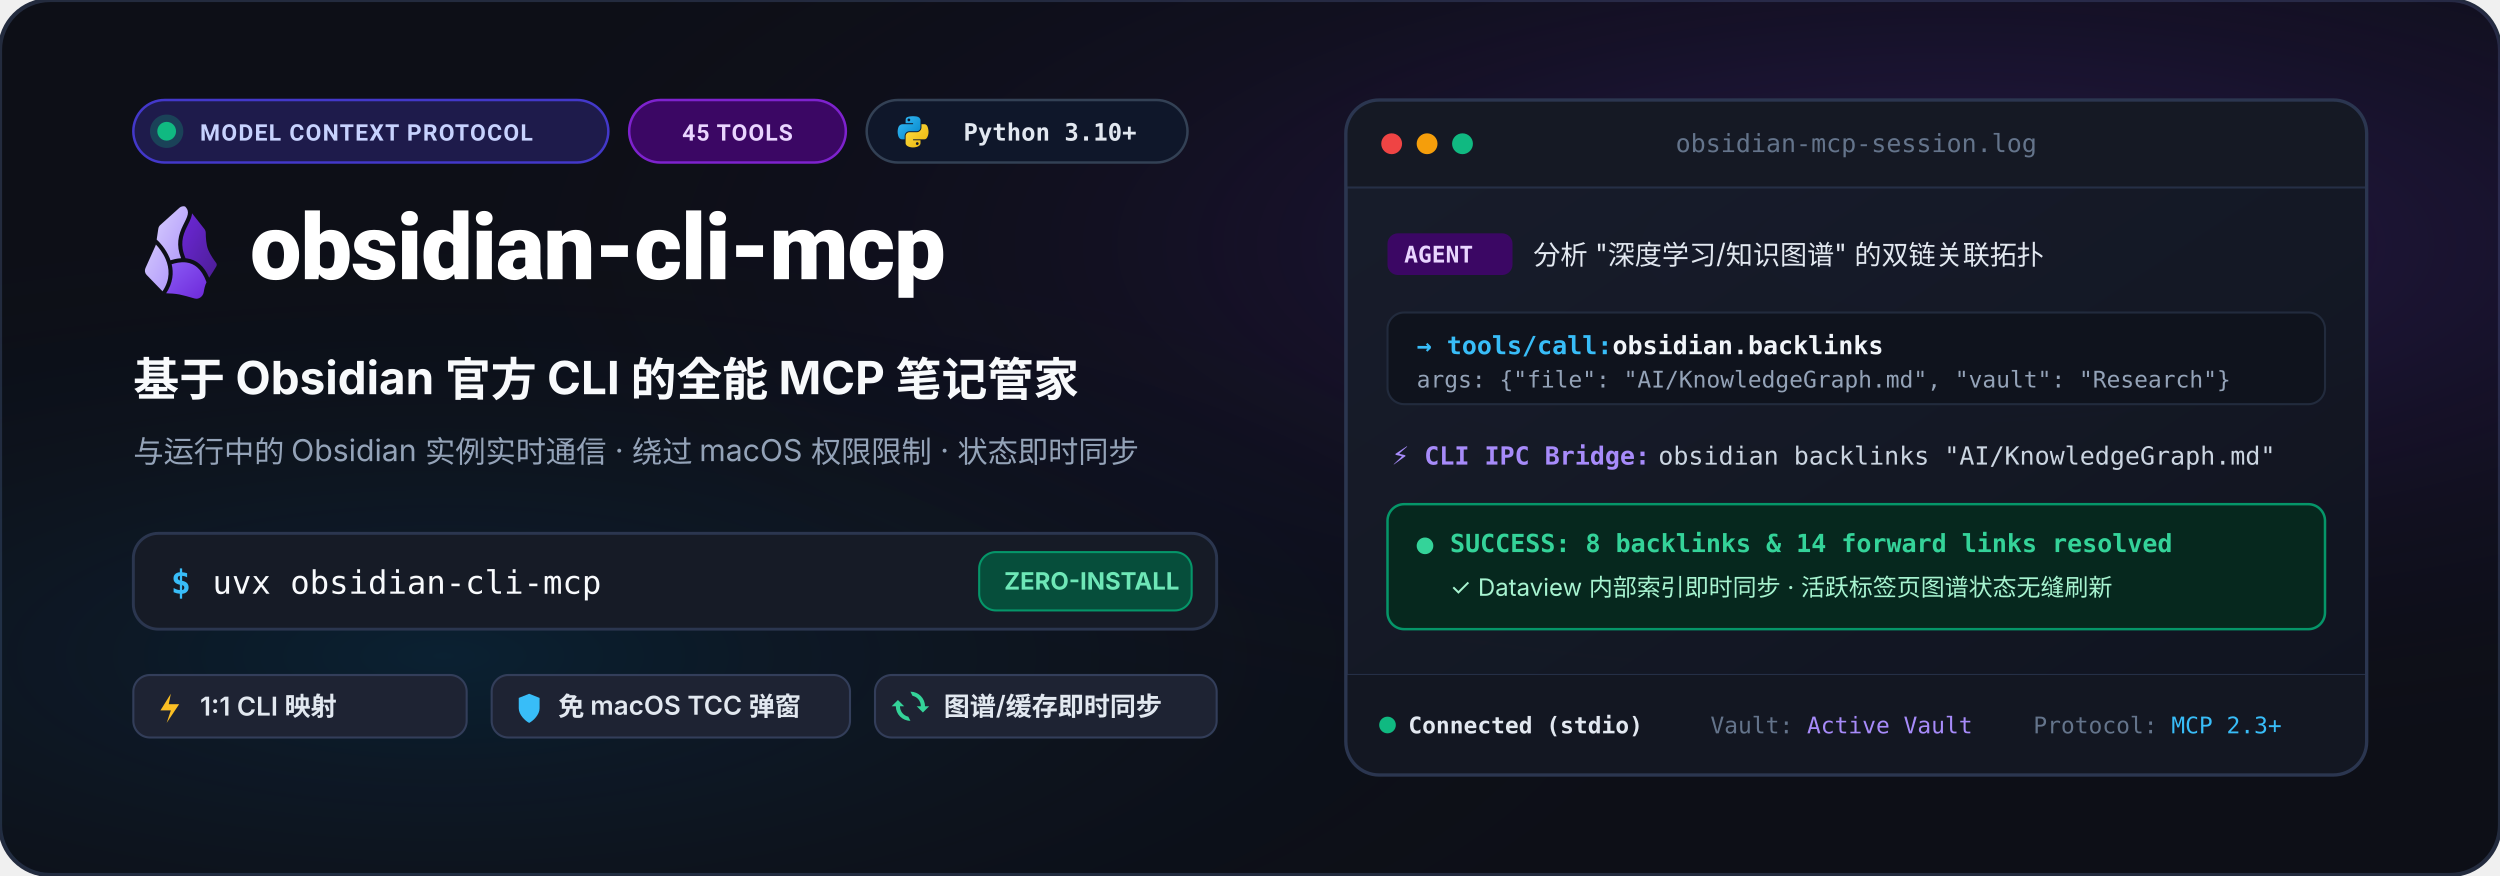
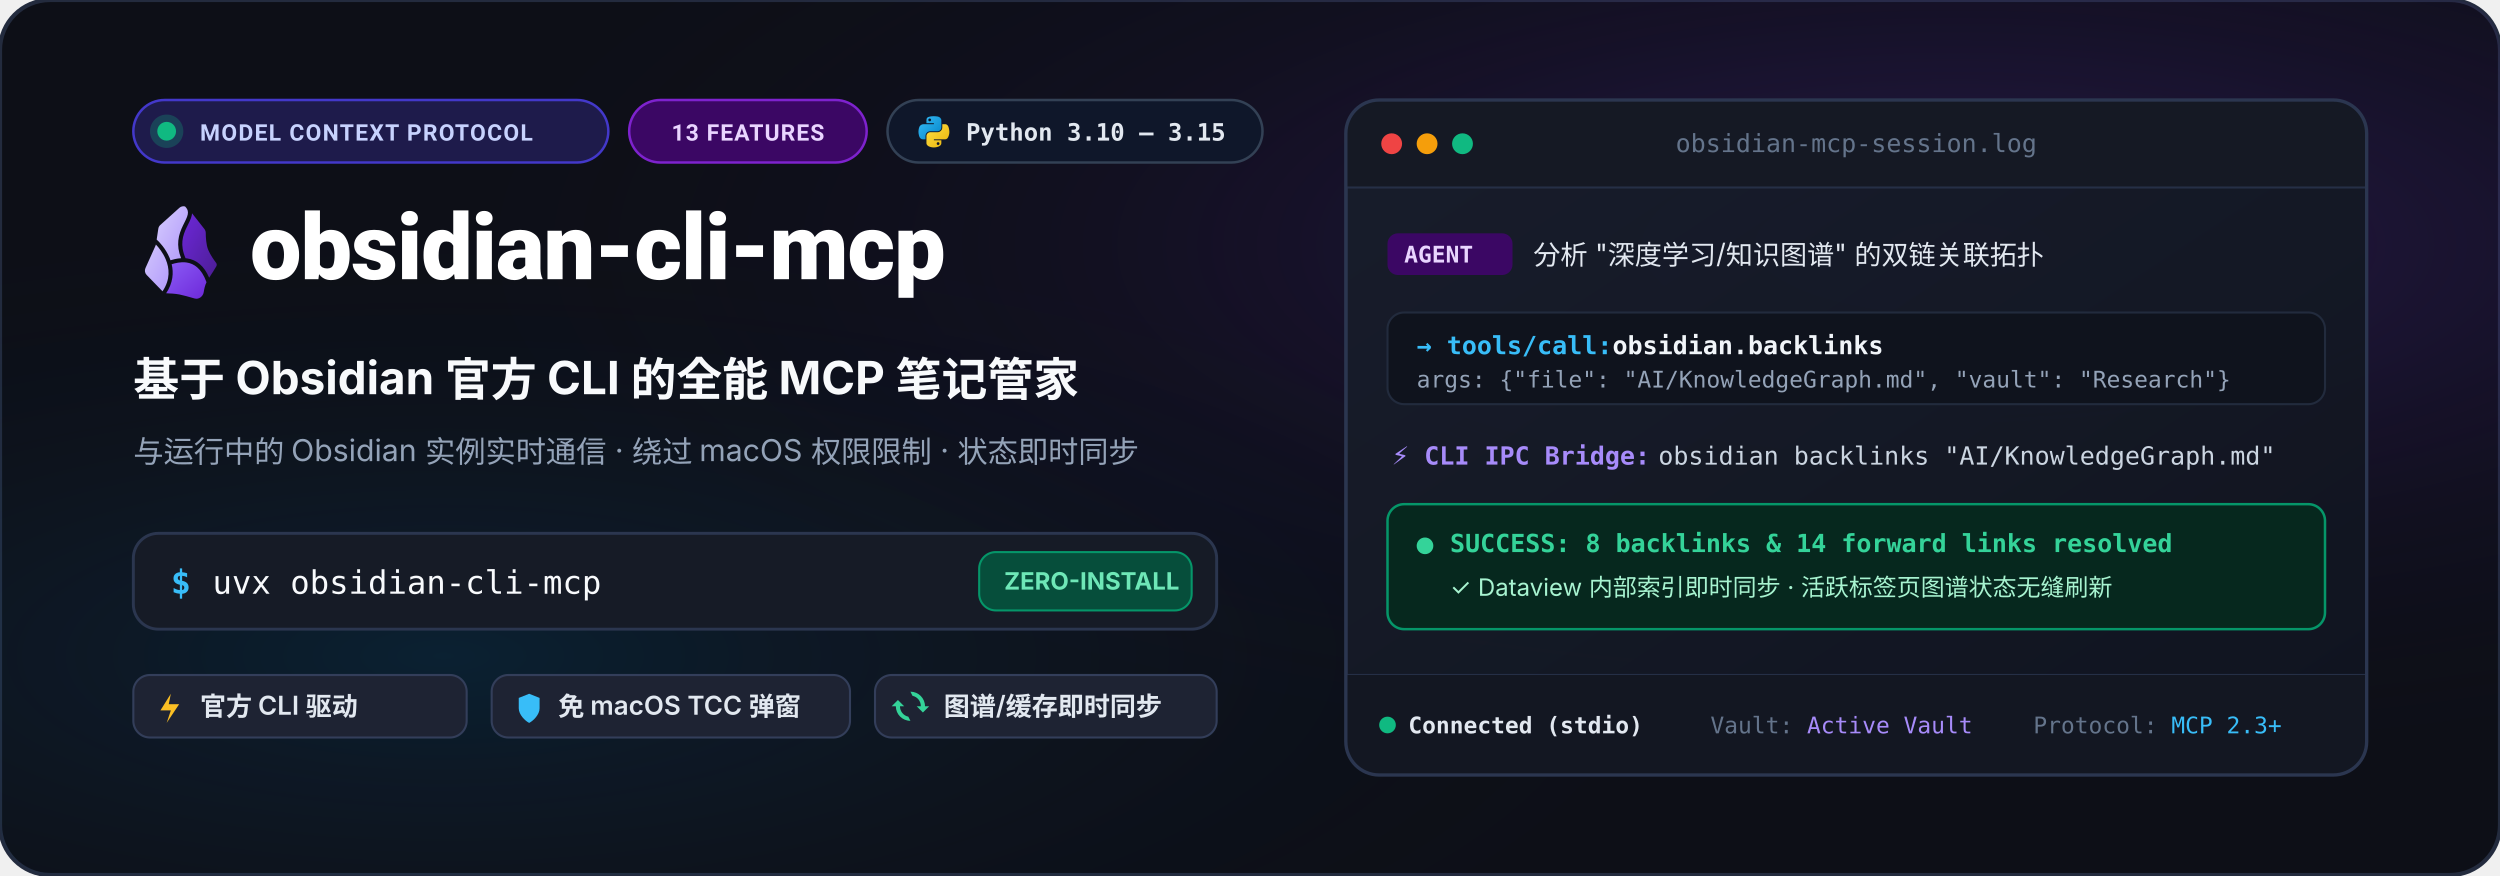
<svg xmlns="http://www.w3.org/2000/svg" width="1200" height="420" viewBox="0 0 1200 420" role="img" aria-labelledby="hero-title hero-desc">
  <defs>
    <radialGradient id="bg-glow-purple" cx="78%" cy="28%" r="62%">
      <stop offset="0%" stop-color="#7C3AED" stop-opacity="0.25" />
      <stop offset="55%" stop-color="#4C1D95" stop-opacity="0.08" />
      <stop offset="100%" stop-color="#0D0F17" stop-opacity="0" />
    </radialGradient>
    <radialGradient id="bg-glow-cyan" cx="18%" cy="75%" r="52%">
      <stop offset="0%" stop-color="#0284C7" stop-opacity="0.15" />
      <stop offset="100%" stop-color="#0D0F17" stop-opacity="0" />
    </radialGradient>
    <linearGradient id="card-grad" x1="0%" y1="0%" x2="100%" y2="100%">
      <stop offset="0%" stop-color="#181D2B" stop-opacity="0.95" />
      <stop offset="100%" stop-color="#10141F" stop-opacity="0.98" />
    </linearGradient>
    <clipPath id="terminal-clip">
      <rect width="490" height="324" rx="16" />
    </clipPath>
    <linearGradient id="obs-facet-top" x1="0%" y1="0%" x2="100%" y2="100%">
      <stop offset="0%" stop-color="#DDD6FE" />
      <stop offset="100%" stop-color="#A78BFA" />
    </linearGradient>
    <linearGradient id="obs-facet-left" x1="0%" y1="0%" x2="100%" y2="100%">
      <stop offset="0%" stop-color="#8B5CF6" />
      <stop offset="100%" stop-color="#6D28D9" />
    </linearGradient>
    <linearGradient id="obs-facet-right" x1="0%" y1="0%" x2="100%" y2="100%">
      <stop offset="0%" stop-color="#6D28D9" />
      <stop offset="100%" stop-color="#4C1D95" />
    </linearGradient>
    <linearGradient id="py-blue" x1="0%" y1="0%" x2="100%" y2="100%">
      <stop offset="0%" stop-color="#38BDF8" />
      <stop offset="100%" stop-color="#0284C7" />
    </linearGradient>
    <linearGradient id="py-yellow" x1="0%" y1="0%" x2="100%" y2="100%">
      <stop offset="0%" stop-color="#FDE047" />
      <stop offset="100%" stop-color="#EAB308" />
    </linearGradient>
  </defs>
  <rect width="1200" height="420" rx="24" fill="#0D0F17" stroke="#232B3E" stroke-width="2" />
  <rect width="1200" height="420" rx="24" fill="url(#bg-glow-purple)" />
  <rect width="1200" height="420" rx="24" fill="url(#bg-glow-cyan)" />
  <g transform="translate(64, 48)">
    <g transform="translate(0, 0)">
      <rect width="228" height="30" rx="15" fill="#1E1B4B" stroke="#4338CA" stroke-width="1.2" />
      <circle cx="16" cy="15" r="4.5" fill="#10B981" />
      <circle cx="16" cy="15" r="8" fill="#10B981" fill-opacity="0.25" />
      <text x="32" y="19.5" font-family="-apple-system, BlinkMacSystemFont, 'Segoe UI', Roboto, sans-serif" font-size="11" font-weight="700" fill="#C7D2FE" letter-spacing="0.6">MODEL CONTEXT PROTOCOL</text>
      <g transform="translate(238, 0)">
-         <rect width="104" height="30" rx="15" fill="#3B0764" stroke="#7E22CE" stroke-width="1.2" />
-         <text x="52" y="19.5" text-anchor="middle" font-family="-apple-system, BlinkMacSystemFont, 'Segoe UI', Roboto, sans-serif" font-size="11" font-weight="700" fill="#E9D5FF" letter-spacing="0.5">45 TOOLS</text>
+         <rect width="114" height="30" rx="15" fill="#3B0764" stroke="#7E22CE" stroke-width="1.2" />
+         <text x="57" y="19.5" text-anchor="middle" font-family="-apple-system, BlinkMacSystemFont, 'Segoe UI', Roboto, sans-serif" font-size="11" font-weight="700" fill="#E9D5FF" letter-spacing="0.5">13 FEATURES</text>
      </g>
-       <g transform="translate(352, 0)">
-         <rect width="154" height="30" rx="15" fill="#0F172A" stroke="#334155" stroke-width="1.2" />
+       <g transform="translate(362, 0)">
+         <rect width="180" height="30" rx="15" fill="#0F172A" stroke="#334155" stroke-width="1.2" />
        <g transform="translate(13, 6) scale(0.145)">
          <path fill="url(#py-blue)" d="M63.391 1.988c-4.222.02-8.252.379-11.8 1.007-10.45 1.846-12.346 5.71-12.346 12.837v9.411h24.693v3.137H29.977c-7.176 0-13.46 4.313-15.426 12.521-2.268 9.405-2.368 15.275 0 25.096 1.755 7.311 5.947 12.519 13.124 12.519h8.491V67.234c0-8.151 7.051-15.34 15.426-15.34h24.665c6.866 0 12.346-5.654 12.346-12.548V15.833c0-6.693-5.646-11.72-12.346-12.837-4.244-.706-8.645-1.027-12.866-1.008zM50.037 9.557c2.55 0 4.634 2.117 4.634 4.721 0 2.593-2.083 4.69-4.634 4.69-2.56 0-4.633-2.097-4.633-4.69-.001-2.604 2.073-4.721 4.633-4.721z" transform="translate(0 10.26)" />
          <path fill="url(#py-yellow)" d="M91.682 28.38v10.966c0 8.5-7.208 15.655-15.426 15.655H51.591c-6.756 0-12.346 5.783-12.346 12.549v23.515c0 6.691 5.818 10.628 12.346 12.547 7.816 2.297 15.312 2.713 24.665 0 6.216-1.801 12.346-5.423 12.346-12.547v-9.412H63.938v-3.138h37.012c7.176 0 9.852-5.005 12.348-12.519 2.578-7.735 2.467-15.174 0-25.096-1.774-7.145-5.161-12.521-12.348-12.521h-9.268zM77.809 87.927c2.561 0 4.634 2.097 4.634 4.692 0 2.602-2.074 4.719-4.634 4.719-2.55 0-4.633-2.117-4.633-4.719 0-2.595 2.083-4.692 4.633-4.692z" transform="translate(0 10.26)" />
        </g>
-         <text x="88" y="19.5" text-anchor="middle" font-family="'SF Mono', Menlo, Consolas, monospace" font-size="11.5" font-weight="700" fill="#E2E8F0">Python 3.10+</text>
+         <text x="100" y="19.5" text-anchor="middle" font-family="'SF Mono', Menlo, Consolas, monospace" font-size="11.5" font-weight="700" fill="#E2E8F0">Python 3.10 – 3.15</text>
      </g>
    </g>
    <g transform="translate(0, 48)">
      <g transform="translate(0, 3) scale(1.85)">
        <path d="M9.643 14.012c.615-.183 1.605-.465 2.745-.534-.684-1.725-.849-3.235-.716-4.579.153-1.552.7-2.847 1.234-3.95.114-.235.223-.454.328-.664.149-.297.289-.577.42-.86.217-.47.378-.885.46-1.27.08-.38.08-.719-.014-1.044-.095-.325-.297-.675-.681-1.06a1.6 1.6 0 00-1.475.36l-4.95 4.453a1.602 1.602 0 00-.512.952l-.427 2.83c.67.592 2.327 2.317 3.335 4.71.09.213.174.432.253.656zM5.855 9.937c-.024.1-.057.197-.099.29L3.14 16.058a1.602 1.602 0 00.313 1.772l4.117 4.24c2.102-3.102 1.795-6.02.835-8.3-.728-1.73-1.832-3.083-2.55-3.833z" fill="url(#obs-facet-top)" />
        <path d="M8.52 22.57c.073.01.146.018.22.02.781.023 2.095.091 3.16.288.87.16 2.593.642 4.011 1.056 1.082.316 2.197-.548 2.354-1.664.115-.814.33-1.735.725-2.58l-.009.004c-.67-1.87-1.523-3.077-2.417-3.847a5.294 5.294 0 00-2.777-1.258c-1.541-.216-2.952.189-3.841.45.532 2.218.368 4.828-1.425 7.53z" fill="url(#obs-facet-left)" />
        <path d="M19.676 18.538a69.072 69.072 0 001.858-2.952.811.811 0 00-.061-.901c-.516-.684-1.504-2.075-2.042-3.362-.554-1.323-.636-3.378-.64-4.378a1.708 1.708 0 00-.359-1.051L15.235 1.83a3.757 3.757 0 01-.076.545c-.107.503-.307 1.004-.536 1.498-.135.29-.29.601-.446.915-.105.21-.21.42-.31.626-.517 1.068-.998 2.227-1.132 3.59-.125 1.262.046 2.73.814 4.484.128.01.257.025.386.043a6.364 6.364 0 013.327 1.506c.916.79 1.743 1.921 2.414 3.5z" fill="url(#obs-facet-right)" />
      </g>
      <text x="56" y="38" font-family="-apple-system, BlinkMacSystemFont, 'Segoe UI', Roboto, sans-serif" font-size="44" font-weight="800" fill="#FFFFFF" letter-spacing="-0.5">obsidian-cli-mcp</text>
    </g>
    <text x="0" y="142" font-family="-apple-system, BlinkMacSystemFont, 'Segoe UI', 'PingFang SC', 'Microsoft YaHei', sans-serif" font-size="22" font-weight="700" fill="#F8FAFC">
      基于 Obsidian 官方 CLI 的全能 MCP 笔记管家
    </text>
    <text x="0" y="174" font-family="-apple-system, BlinkMacSystemFont, 'Segoe UI', 'PingFang SC', 'Microsoft YaHei', sans-serif" font-size="14.5" font-weight="400" fill="#94A3B8">
      与运行中的 Obsidian 实例实时通信 · 绕过 macOS 权限限制 · 状态即时同步
    </text>
    <g transform="translate(0, 208)">
      <rect width="520" height="46" rx="12" fill="#161B26" stroke="#2B364F" stroke-width="1.4" />
      <text x="18" y="29" font-family="'SF Mono', Menlo, Consolas, monospace" font-size="16" font-weight="700" fill="#38BDF8">$</text>
      <text x="38" y="29" font-family="'SF Mono', Menlo, Consolas, monospace" font-size="15.5" font-weight="500" fill="#F8FAFC">uvx obsidian-cli-mcp</text>
      <rect x="406" y="9" width="102" height="28" rx="8" fill="#064E3B" stroke="#059669" stroke-width="1" />
      <text x="418" y="27" font-family="-apple-system, BlinkMacSystemFont, 'Segoe UI', sans-serif" font-size="11.5" font-weight="700" fill="#6EE7B7">ZERO-INSTALL</text>
    </g>
    <g transform="translate(0, 276)">
      <g transform="translate(0, 0)">
        <rect width="160" height="30" rx="8" fill="#1E2333" stroke="#333E5A" stroke-width="1" />
        <path d="M 18,9 L 13,17 L 18,17 L 16,23 L 22,14 L 17,14 Z" fill="#FBBF24" />
-         <text x="32" y="19.5" font-family="-apple-system, BlinkMacSystemFont, 'Segoe UI', 'PingFang SC', sans-serif" font-size="12.5" font-weight="600" fill="#E2E8F0">1:1 CLI 映射</text>
+         <text x="32" y="19.5" font-family="-apple-system, BlinkMacSystemFont, 'Segoe UI', 'PingFang SC', sans-serif" font-size="12.5" font-weight="600" fill="#E2E8F0">官方 CLI 驱动</text>
      </g>
      <g transform="translate(172, 0)">
        <rect width="172" height="30" rx="8" fill="#1E2333" stroke="#333E5A" stroke-width="1" />
        <path d="M 18,9 L 23,11 L 23,16 C 23,19 20,22 18,23 C 16,22 13,19 13,16 L 13,11 Z" fill="#38BDF8" />
        <text x="32" y="19.5" font-family="-apple-system, BlinkMacSystemFont, 'Segoe UI', 'PingFang SC', sans-serif" font-size="12.5" font-weight="600" fill="#E2E8F0">免 macOS TCC 弹窗</text>
      </g>
      <g transform="translate(356, 0)">
        <rect width="164" height="30" rx="8" fill="#1E2333" stroke="#333E5A" stroke-width="1" />
        <path d="M 18,10 A 5,5 0 0,1 22,15 L 20,15 L 23,18 L 26,15 L 24,15 A 7,7 0 0,0 17,8 Z M 16,20 A 5,5 0 0,1 12,15 L 14,15 L 11,12 L 8,15 L 10,15 A 7,7 0 0,0 17,22 Z" fill="#34D399" />
        <text x="33" y="19.5" font-family="-apple-system, BlinkMacSystemFont, 'Segoe UI', 'PingFang SC', sans-serif" font-size="12.5" font-weight="600" fill="#E2E8F0">图谱/缓存即时同步</text>
      </g>
    </g>
  </g>
  <g transform="translate(646, 48)">
    <g clip-path="url(#terminal-clip)">
      <rect width="490" height="324" fill="url(#card-grad)" stroke="#2B3650" stroke-width="1.6" />
      <rect width="490" height="42" fill="#151924" />
      <line x1="0" y1="42" x2="490" y2="42" stroke="#252F46" stroke-width="1" />
      <circle cx="22" cy="21" r="5" fill="#EF4444" />
      <circle cx="39" cy="21" r="5" fill="#F59E0B" />
      <circle cx="56" cy="21" r="5" fill="#10B981" />
      <text x="245" y="25" text-anchor="middle" font-family="'SF Mono', Menlo, Consolas, monospace" font-size="12" font-weight="500" fill="#64748B">obsidian-mcp-session.log</text>
      <g transform="translate(20, 64)">
        <rect width="60" height="20" rx="5" fill="#3B0764" />
        <text x="8" y="14" font-family="'SF Mono', Menlo, Consolas, monospace" font-size="11" font-weight="700" fill="#E9D5FF">AGENT</text>
        <text x="70" y="15" font-family="-apple-system, BlinkMacSystemFont, 'Segoe UI', 'PingFang SC', sans-serif" font-size="13" fill="#E2E8F0">分析 "深度学习/知识图谱" 的双链关联拓扑</text>
      </g>
      <g transform="translate(20, 102)">
        <rect width="450" height="44" rx="8" fill="#0F131D" stroke="#222B3D" stroke-width="1" />
        <text x="14" y="20" font-family="'SF Mono', Menlo, Consolas, monospace" font-size="12" font-weight="700" fill="#38BDF8">→ tools/call: </text>
        <text x="108" y="20" font-family="'SF Mono', Menlo, Consolas, monospace" font-size="12" font-weight="600" fill="#F1F5F9">obsidian.backlinks</text>
        <text x="14" y="36" font-family="'SF Mono', Menlo, Consolas, monospace" font-size="11" fill="#94A3B8">args: {"file": "AI/KnowledgeGraph.md", "vault": "Research"}</text>
      </g>
      <g transform="translate(20, 160)">
        <text x="2" y="15" font-family="'SF Mono', Menlo, Consolas, monospace" font-size="12" font-weight="600" fill="#A78BFA">⚡ CLI IPC Bridge:</text>
        <text x="130" y="15" font-family="'SF Mono', Menlo, Consolas, monospace" font-size="12" fill="#CBD5E1">obsidian backlinks "AI/KnowledgeGraph.md"</text>
      </g>
      <g transform="translate(20, 194)">
        <rect width="450" height="60" rx="8" fill="#06281E" stroke="#059669" stroke-width="1.2" />
        <circle cx="18" cy="20" r="4" fill="#34D399" />
        <text x="30" y="23" font-family="'SF Mono', Menlo, Consolas, monospace" font-size="12" font-weight="700" fill="#34D399">SUCCESS: 8 backlinks &amp; 14 forward links resolved</text>
        <text x="30" y="44" font-family="-apple-system, BlinkMacSystemFont, 'Segoe UI', 'PingFang SC', sans-serif" font-size="11.5" fill="#A7F3D0">✓ Dataview 内部索引即时同步 · 活跃标签页图谱状态无缝刷新</text>
      </g>
      <g transform="translate(0, 276)">
        <line x1="0" y1="0" x2="490" y2="0" stroke="#252F46" stroke-width="1" />
        <rect width="490" height="48" fill="#131722" />
        <circle cx="20" cy="24" r="4" fill="#10B981" />
        <text x="30" y="28" font-family="'SF Mono', Menlo, Consolas, monospace" font-size="11" font-weight="600" fill="#E2E8F0">Connected (stdio)</text>
        <text x="175" y="28" font-family="'SF Mono', Menlo, Consolas, monospace" font-size="11" fill="#64748B">Vault: <tspan fill="#A78BFA">Active Vault</tspan>
        </text>
        <text x="330" y="28" font-family="'SF Mono', Menlo, Consolas, monospace" font-size="11" fill="#64748B">Protocol: <tspan fill="#38BDF8">MCP 2.3+</tspan>
        </text>
      </g>
    </g>
    <rect width="490" height="324" rx="16" fill="none" stroke="#2B3650" stroke-width="1.6" />
  </g>
</svg>
